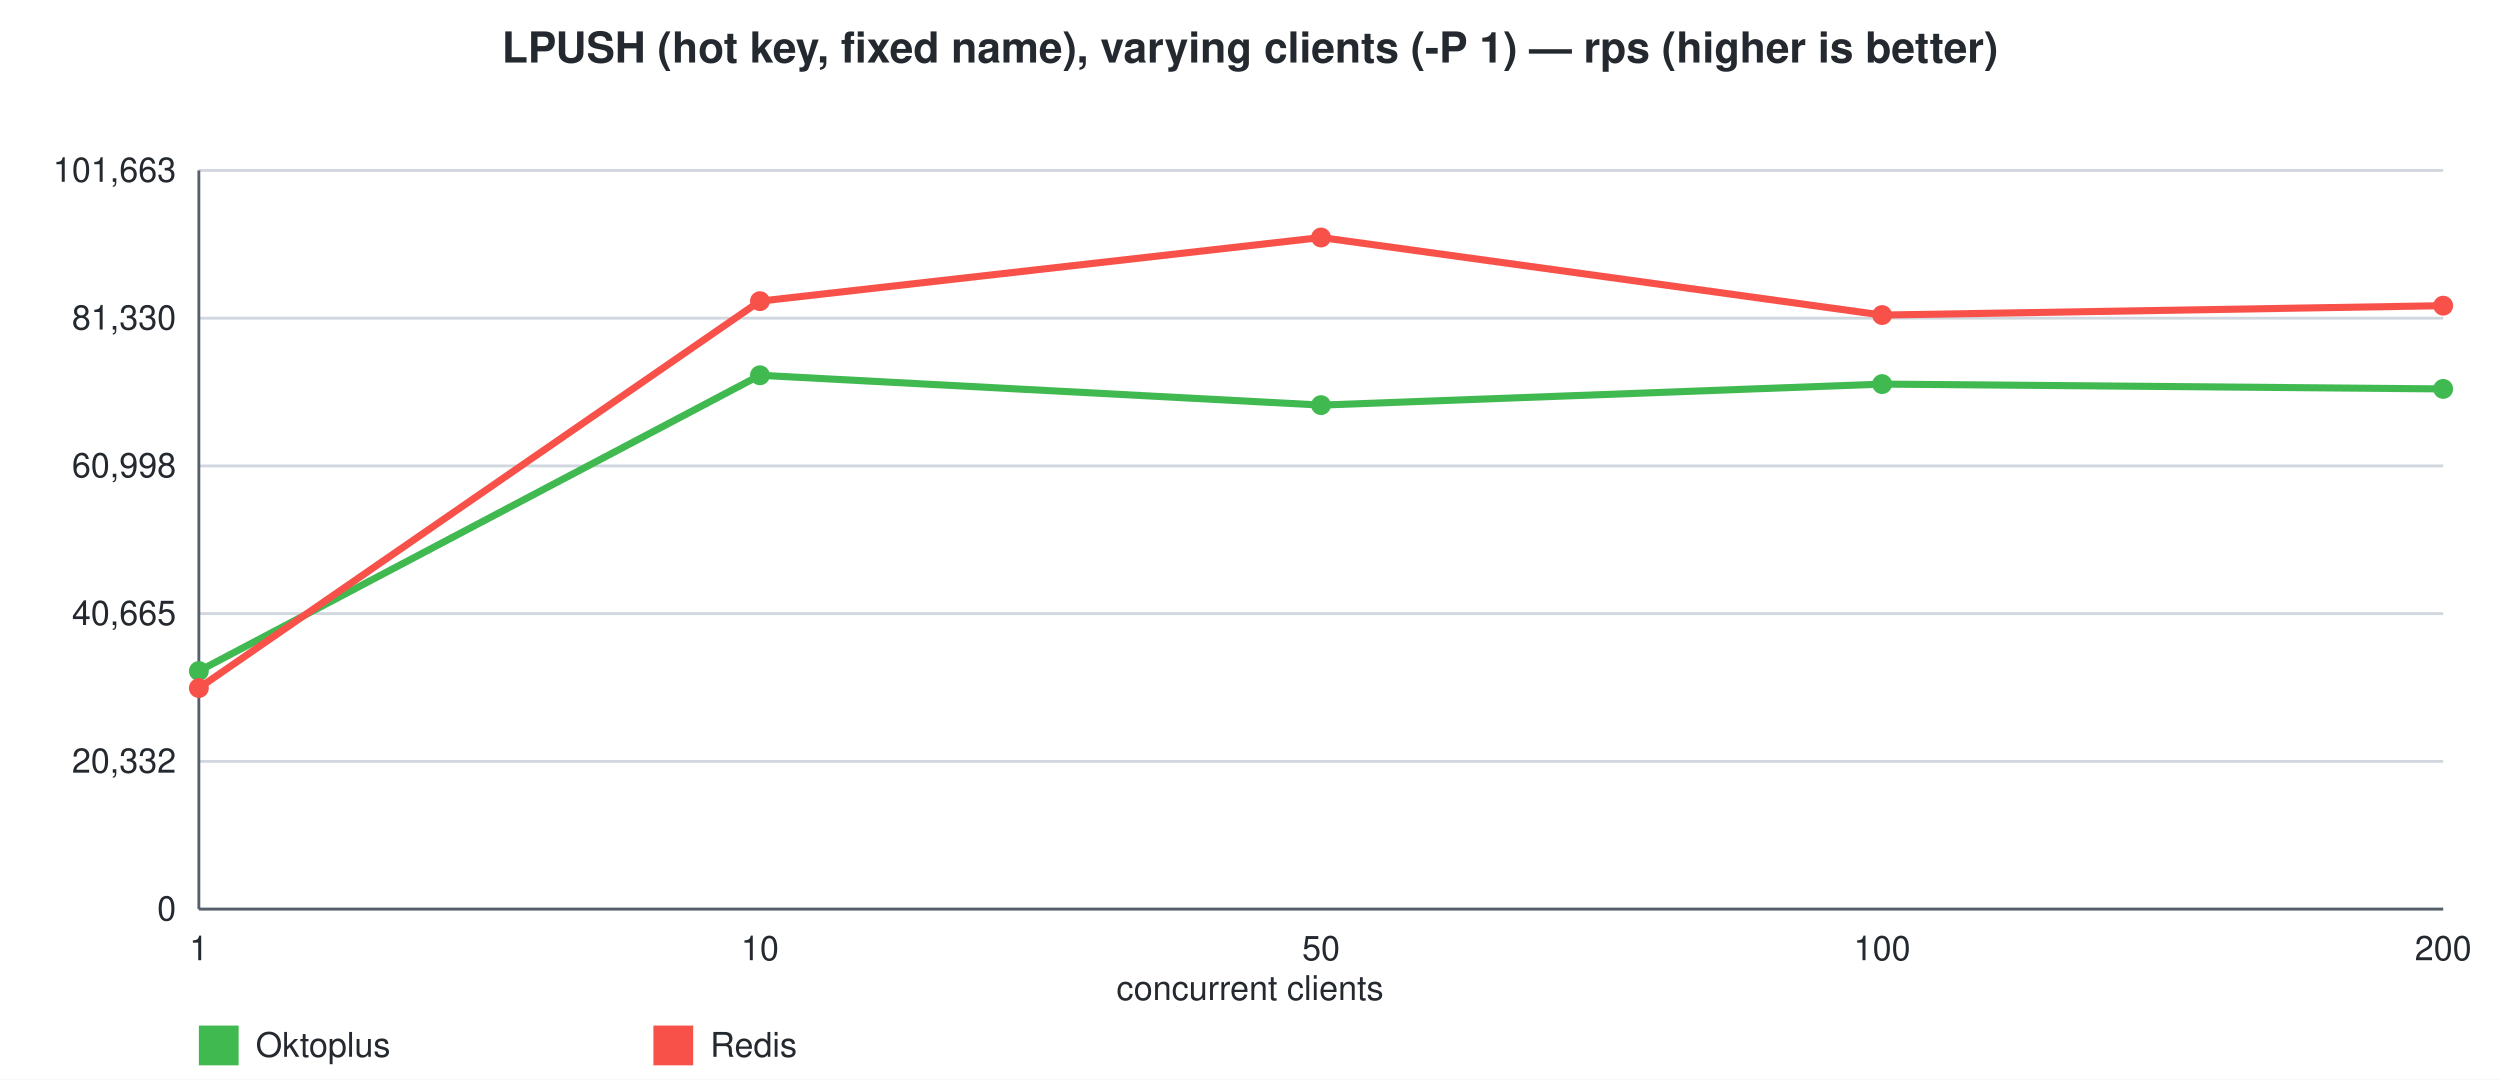
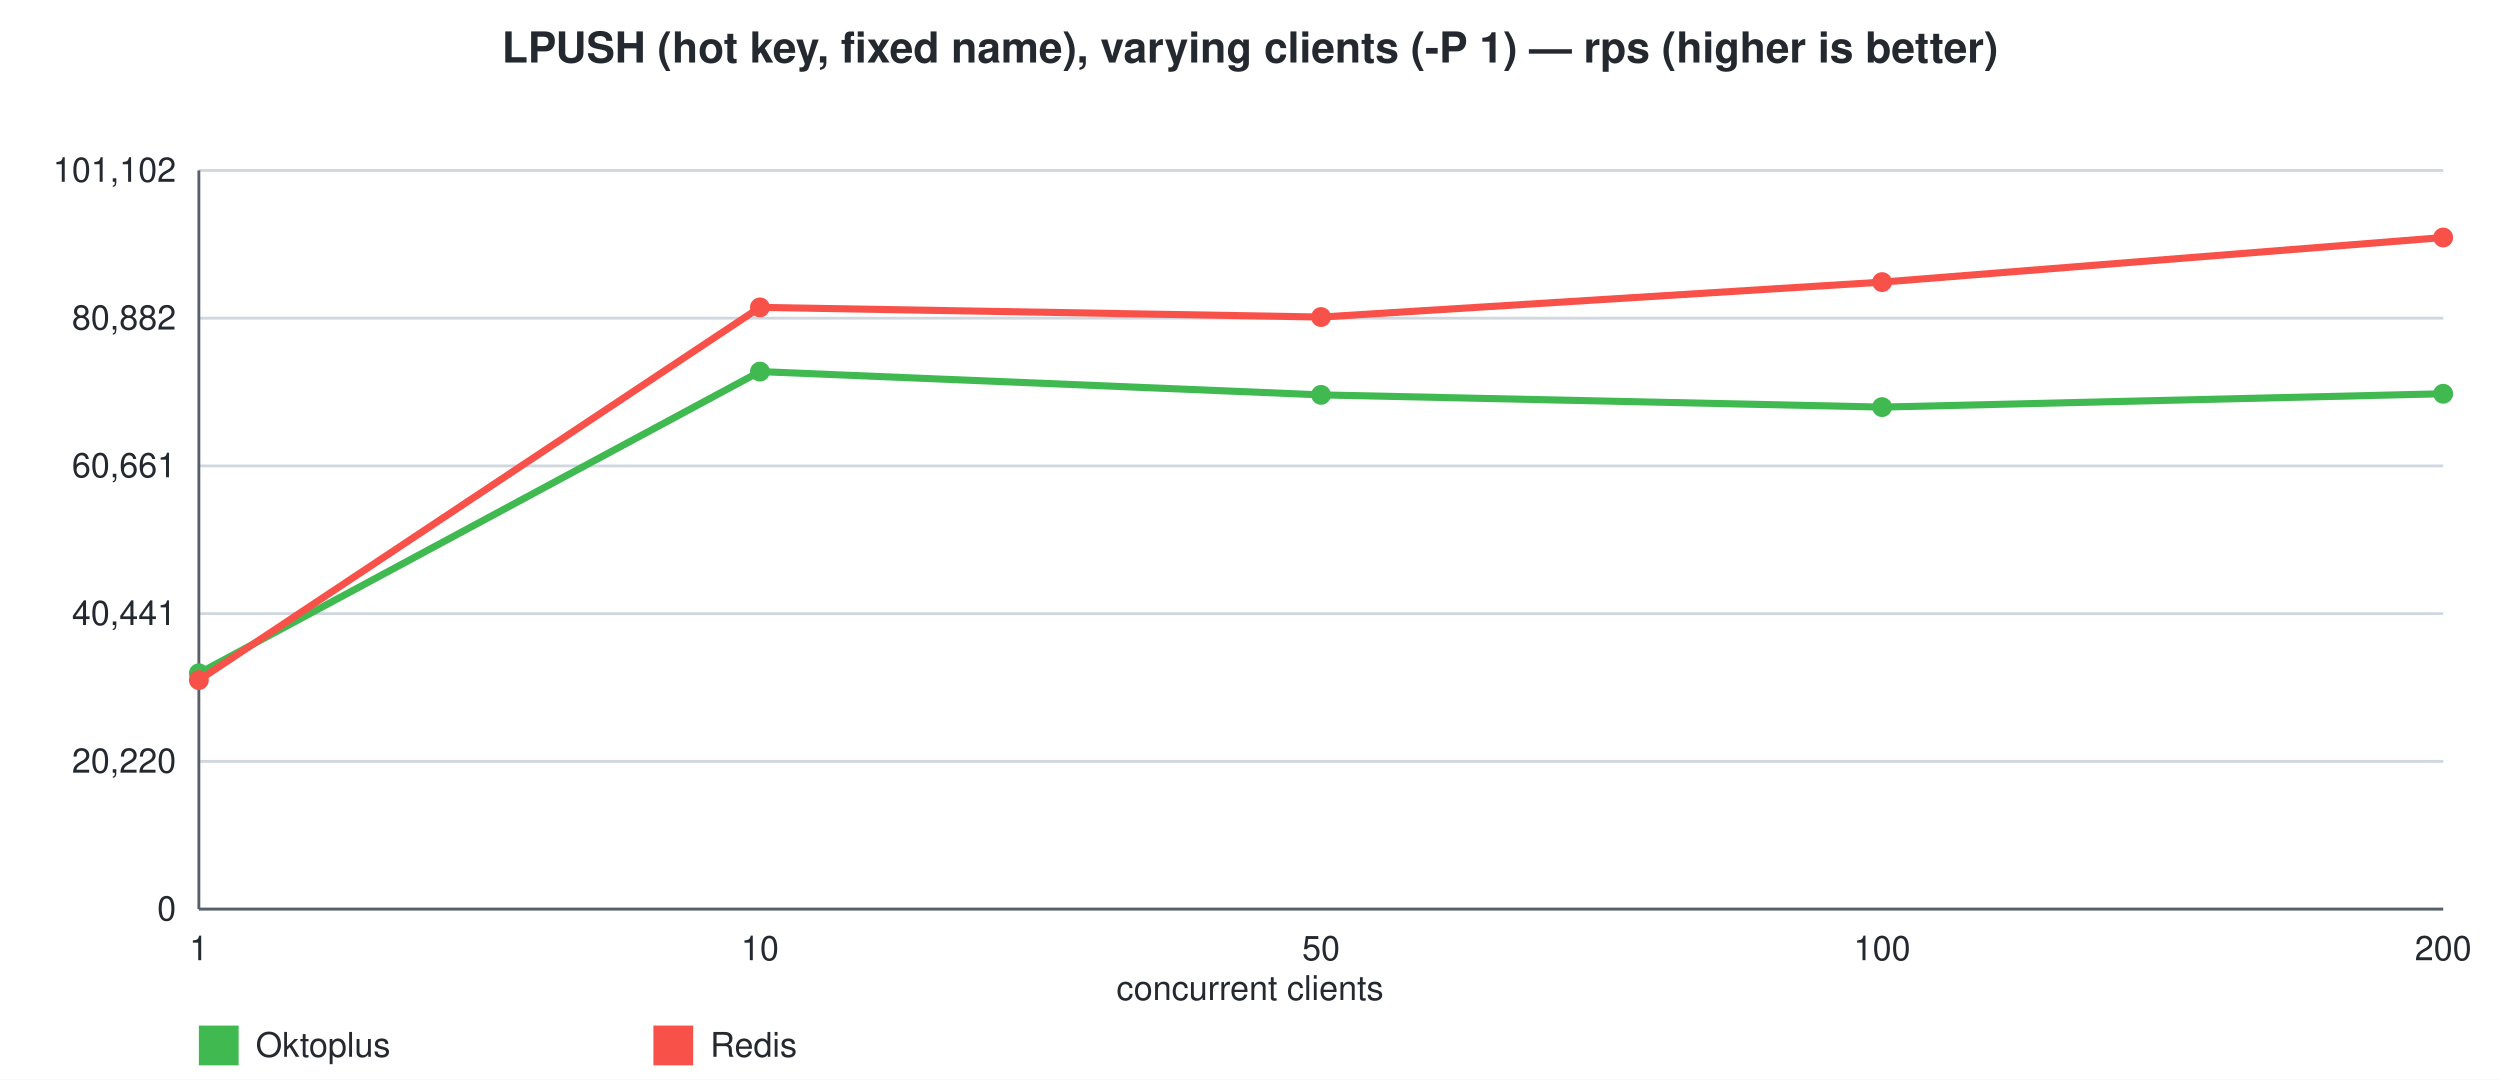
<svg xmlns="http://www.w3.org/2000/svg" width="880" height="380" viewBox="0 0 880 380" font-family="-apple-system, Segoe UI, Helvetica, Arial, sans-serif" font-size="12">
  <rect width="880" height="380" fill="#ffffff" />
  <text x="440.0" y="22" text-anchor="middle" fill="#24292f" font-size="15" font-weight="600">LPUSH (hot key, fixed name), varying clients (-P 1) — rps (higher is better)</text>
  <line x1="70" y1="320.0" x2="860" y2="320.0" stroke="#d0d7de" stroke-width="1" />
  <text x="62" y="324.0" text-anchor="end" fill="#24292f">0</text>
  <line x1="70" y1="268.0" x2="860" y2="268.0" stroke="#d0d7de" stroke-width="1" />
-   <text x="62" y="272.0" text-anchor="end" fill="#24292f">20,332</text>
+   <text x="62" y="272.0" text-anchor="end" fill="#24292f">20,220</text>
  <line x1="70" y1="216.0" x2="860" y2="216.0" stroke="#d0d7de" stroke-width="1" />
-   <text x="62" y="220.0" text-anchor="end" fill="#24292f">40,665</text>
-   <line x1="70" y1="164.0" x2="860" y2="164.0" stroke="#d0d7de" stroke-width="1" />
-   <text x="62" y="168.0" text-anchor="end" fill="#24292f">60,998</text>
-   <line x1="70" y1="112" x2="860" y2="112" stroke="#d0d7de" stroke-width="1" />
-   <text x="62" y="116" text-anchor="end" fill="#24292f">81,330</text>
+   <text x="62" y="220.0" text-anchor="end" fill="#24292f">40,441</text>
+   <line x1="70" y1="164" x2="860" y2="164" stroke="#d0d7de" stroke-width="1" />
+   <text x="62" y="168" text-anchor="end" fill="#24292f">60,661</text>
+   <line x1="70" y1="112.0" x2="860" y2="112.0" stroke="#d0d7de" stroke-width="1" />
+   <text x="62" y="116.0" text-anchor="end" fill="#24292f">80,882</text>
  <line x1="70" y1="60.0" x2="860" y2="60.0" stroke="#d0d7de" stroke-width="1" />
-   <text x="62" y="64.0" text-anchor="end" fill="#24292f">101,663</text>
+   <text x="62" y="64.0" text-anchor="end" fill="#24292f">101,102</text>
  <line x1="70" y1="60" x2="70" y2="320" stroke="#57606a" stroke-width="1" />
  <line x1="70" y1="320" x2="860" y2="320" stroke="#57606a" stroke-width="1" />
  <text x="70.0" y="338" text-anchor="middle" fill="#24292f">1</text>
  <text x="267.5" y="338" text-anchor="middle" fill="#24292f">10</text>
  <text x="465.0" y="338" text-anchor="middle" fill="#24292f">50</text>
  <text x="662.5" y="338" text-anchor="middle" fill="#24292f">100</text>
  <text x="860.0" y="338" text-anchor="middle" fill="#24292f">200</text>
  <text x="440.0" y="352" text-anchor="middle" fill="#24292f">concurrent clients</text>
-   <polyline fill="none" stroke="#3fb950" stroke-width="2.5" points="70.0,236.2 267.5,132.1 465.0,142.6 662.5,135.2 860.0,136.9" />
-   <circle cx="70.0" cy="236.2" r="3.5" fill="#3fb950" />
-   <circle cx="267.5" cy="132.1" r="3.5" fill="#3fb950" />
-   <circle cx="465.0" cy="142.6" r="3.5" fill="#3fb950" />
-   <circle cx="662.5" cy="135.2" r="3.5" fill="#3fb950" />
-   <circle cx="860.0" cy="136.9" r="3.5" fill="#3fb950" />
-   <polyline fill="none" stroke="#f85149" stroke-width="2.5" points="70.0,242.2 267.5,106.0 465.0,83.6 662.5,110.9 860.0,107.6" />
-   <circle cx="70.0" cy="242.2" r="3.5" fill="#f85149" />
-   <circle cx="267.5" cy="106.0" r="3.5" fill="#f85149" />
-   <circle cx="465.0" cy="83.6" r="3.5" fill="#f85149" />
-   <circle cx="662.5" cy="110.9" r="3.5" fill="#f85149" />
-   <circle cx="860.0" cy="107.6" r="3.5" fill="#f85149" />
+   <polyline fill="none" stroke="#3fb950" stroke-width="2.5" points="70.0,237.0 267.5,130.8 465.0,139.0 662.5,143.3 860.0,138.6" />
+   <circle cx="70.0" cy="237.0" r="3.5" fill="#3fb950" />
+   <circle cx="267.5" cy="130.8" r="3.5" fill="#3fb950" />
+   <circle cx="465.0" cy="139.0" r="3.5" fill="#3fb950" />
+   <circle cx="662.5" cy="143.3" r="3.5" fill="#3fb950" />
+   <circle cx="860.0" cy="138.6" r="3.5" fill="#3fb950" />
+   <polyline fill="none" stroke="#f85149" stroke-width="2.5" points="70.0,239.4 267.5,108.2 465.0,111.6 662.5,99.3 860.0,83.6" />
+   <circle cx="70.0" cy="239.4" r="3.5" fill="#f85149" />
+   <circle cx="267.5" cy="108.2" r="3.5" fill="#f85149" />
+   <circle cx="465.0" cy="111.6" r="3.5" fill="#f85149" />
+   <circle cx="662.5" cy="99.3" r="3.5" fill="#f85149" />
+   <circle cx="860.0" cy="83.6" r="3.5" fill="#f85149" />
  <rect x="70" y="361" width="14" height="14" fill="#3fb950" />
  <text x="90" y="372" fill="#24292f">Oktoplus</text>
  <rect x="230" y="361" width="14" height="14" fill="#f85149" />
  <text x="250" y="372" fill="#24292f">Redis</text>
</svg>
